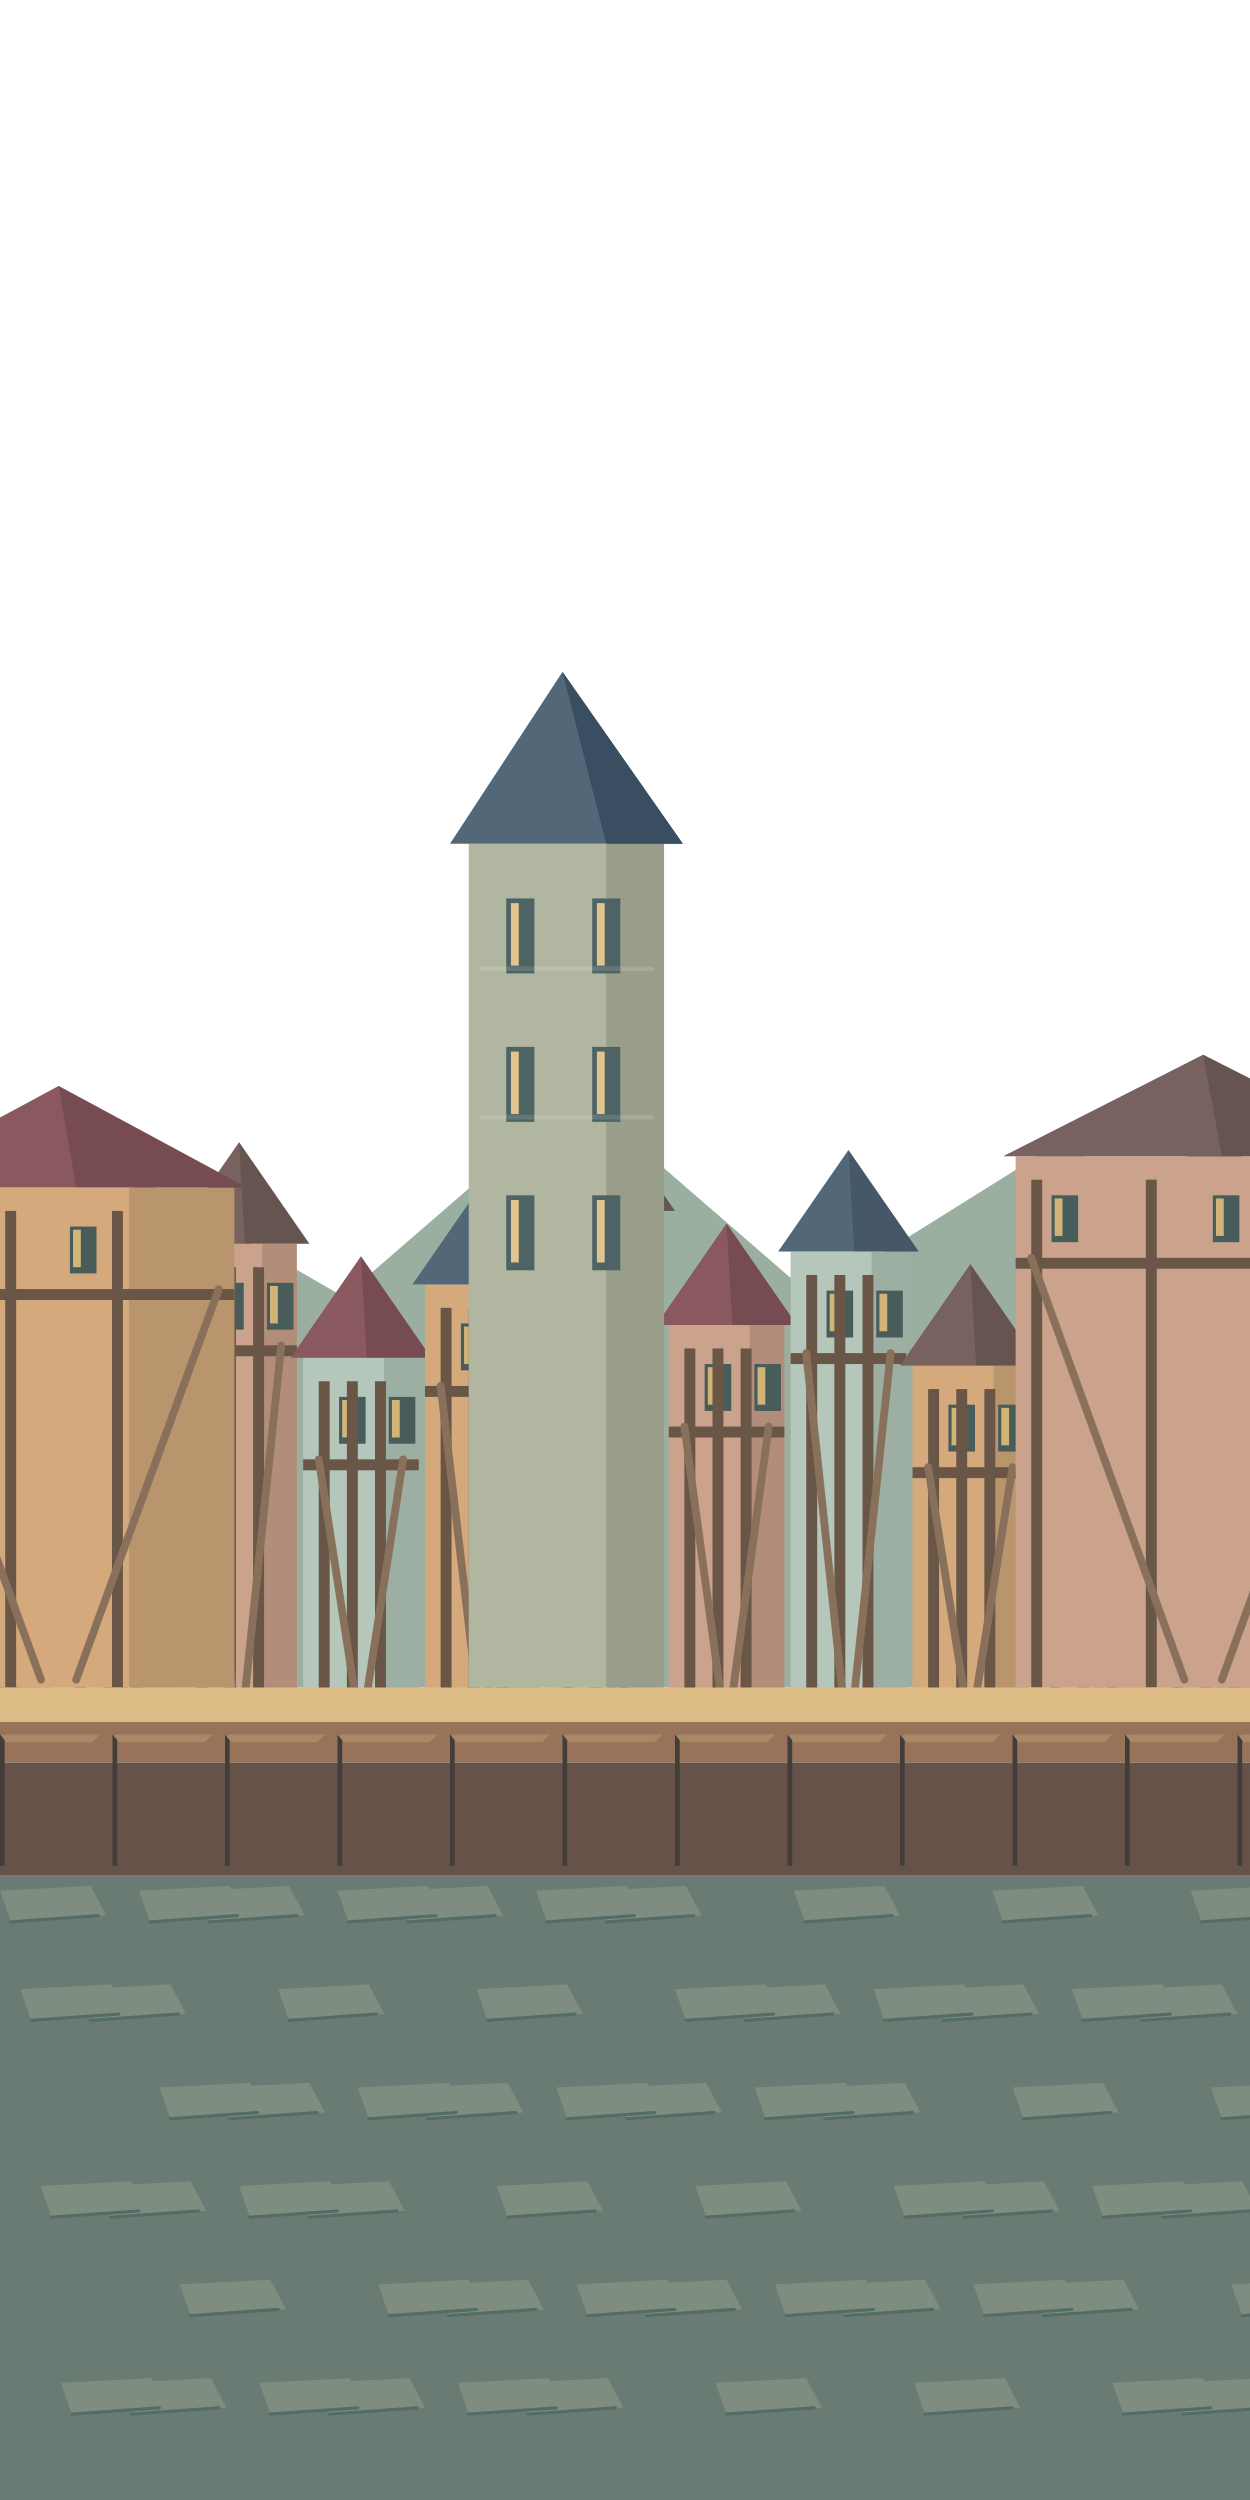
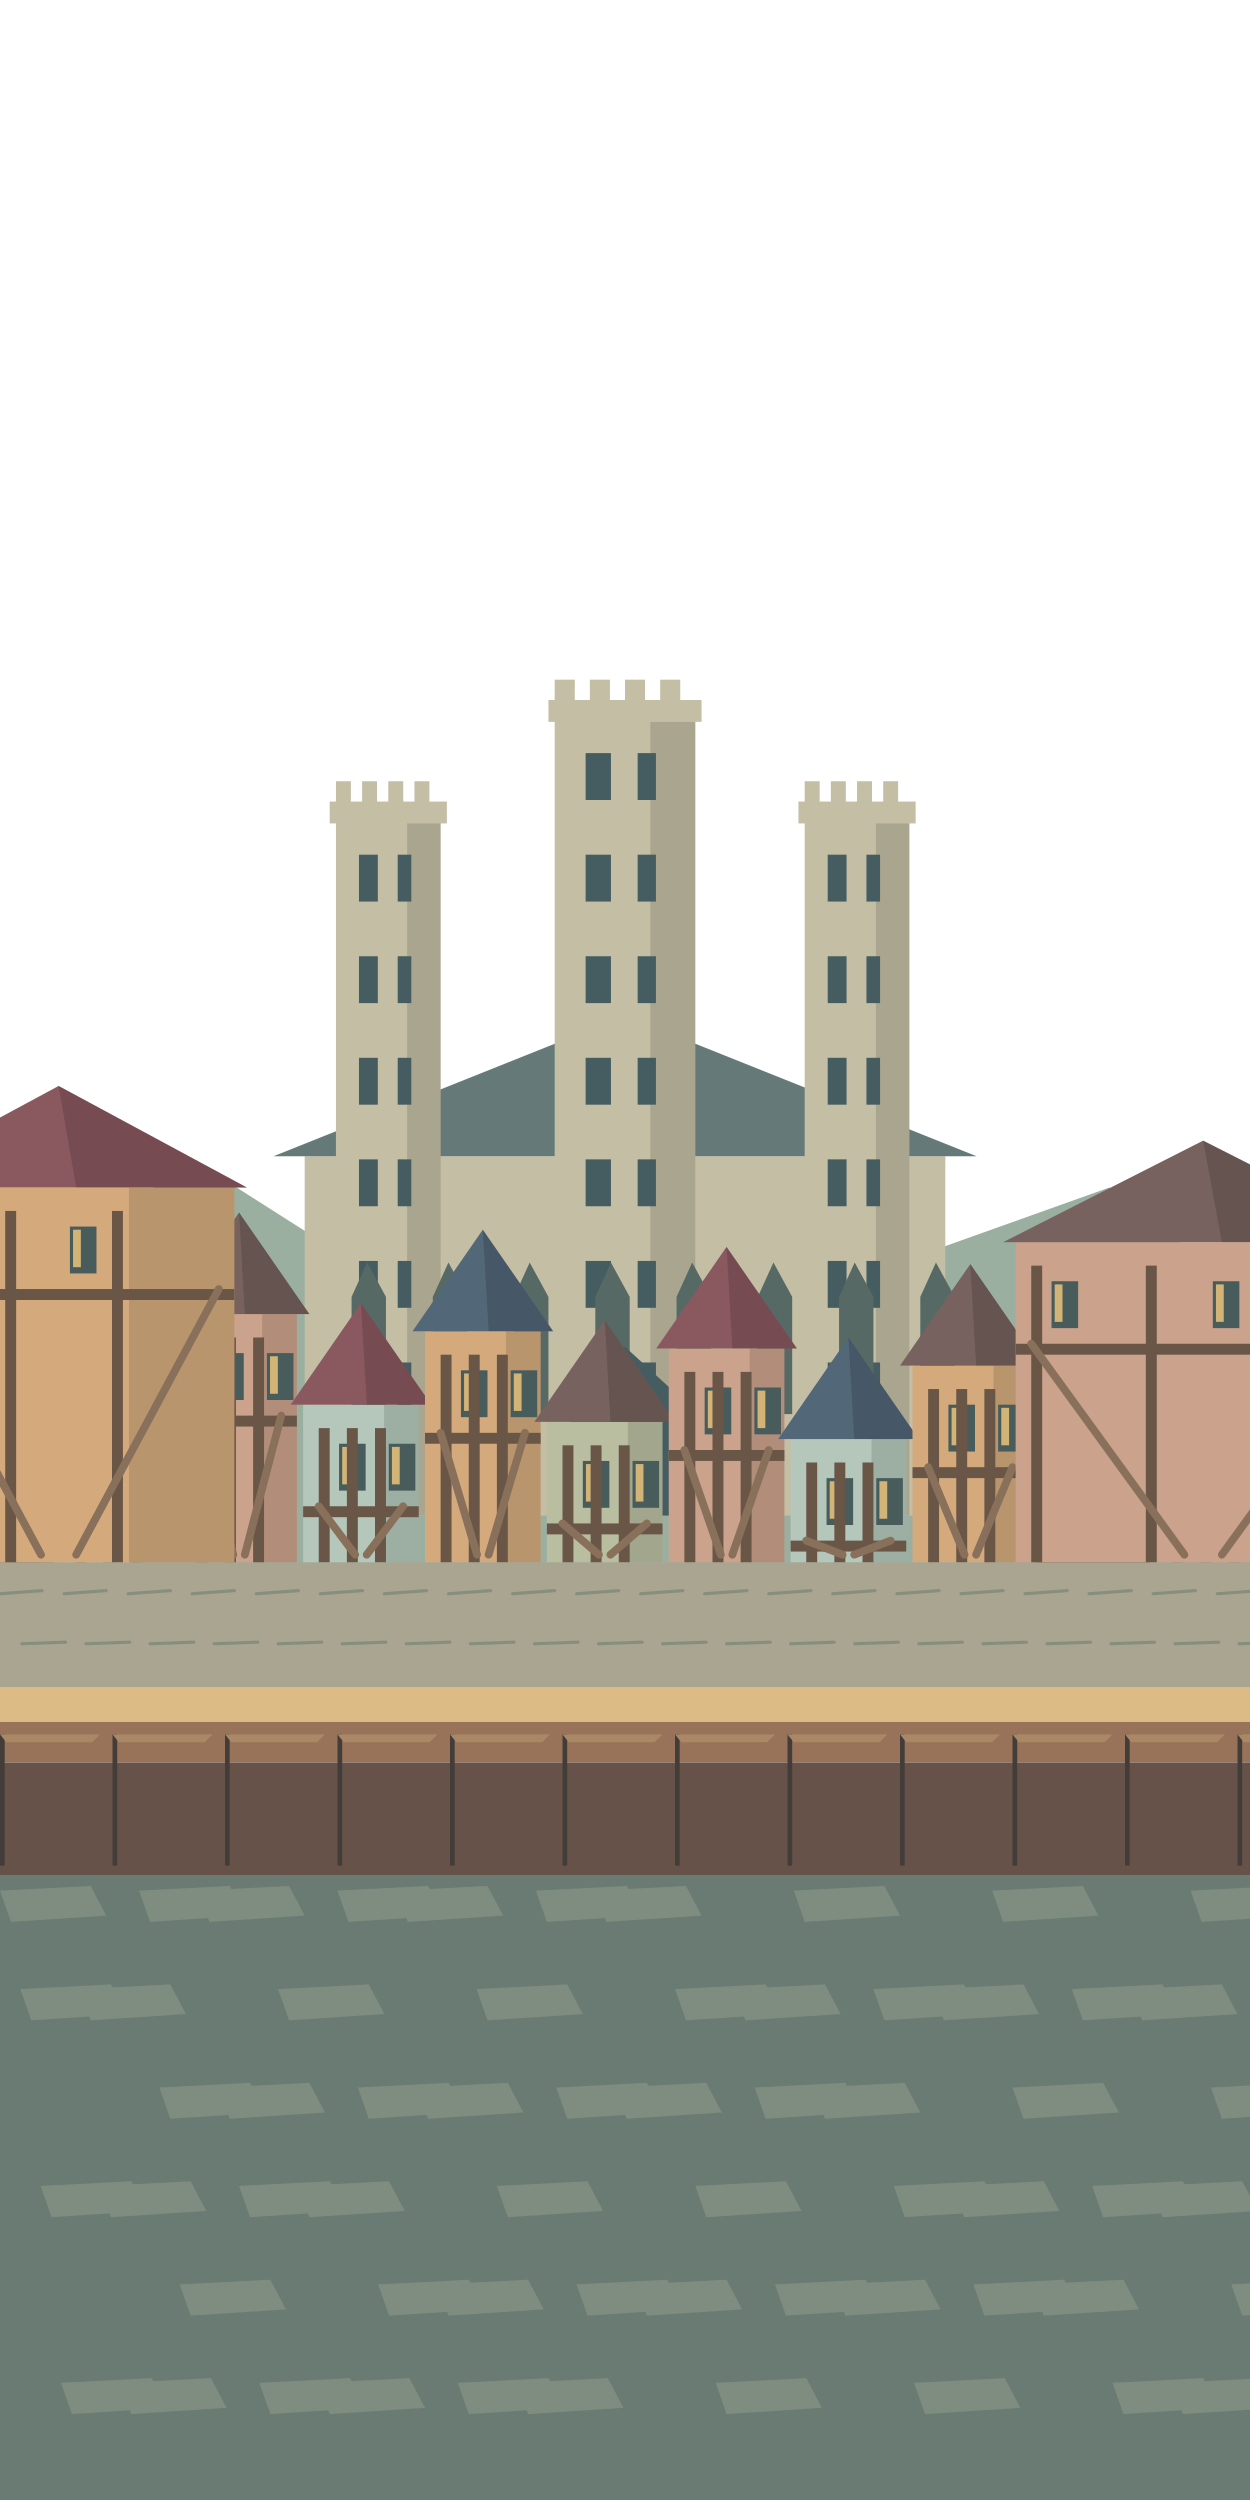
<svg xmlns="http://www.w3.org/2000/svg" width="800" height="1600" viewBox="0 0 800 1600">
-   <polygon points="0,870 90,755 220,830 370,700 520,830 680,730 800,820 800,1080 0,1080" fill="#9bafa0" />
-   <rect x="-40" y="890" width="74" height="200" fill="#d4aa7d" />
-   <polygon points="11.8,890 34,890 34,1090 11.8,1090" fill="#00000020" />
-   <polygon points="-48,890 -3,825 42,890" fill="#8a5960" />
-   <polygon points="-3,825 42,890 0.7,890" fill="#00000025" />
-   <rect x="-30" y="905" width="7" height="185" fill="#695647" />
-   <rect x="-17" y="915" width="17" height="30" fill="#475c5b" />
-   <rect x="-15" y="917" width="5" height="24" fill="#d2b477" />
-   <rect x="-12" y="905" width="7" height="185" fill="#695647" />
-   <rect x="14.82" y="915" width="17" height="30" fill="#475c5b" />
-   <rect x="16.82" y="917" width="5" height="24" fill="#d2b477" />
-   <rect x="6" y="905" width="7" height="185" fill="#695647" />
-   <rect x="-40" y="955" width="74" height="7" fill="#695647" />
-   <path d="M-30 955L-6.7 1085M24 955L0.7 1085" fill="none" stroke="#89705b" stroke-width="5" stroke-linecap="round" stroke-linejoin="round" />
-   <rect x="38" y="843" width="74" height="247" fill="#b9bea1" />
-   <polygon points="89.8,843 112,843 112,1090 89.8,1090" fill="#00000020" />
-   <polygon points="30,843 75,778 120,843" fill="#526778" />
-   <polygon points="75,778 120,843 78.7,843" fill="#00000025" />
-   <rect x="48" y="858" width="7" height="232" fill="#695647" />
-   <rect x="61" y="868" width="17" height="30" fill="#475c5b" />
-   <rect x="63" y="870" width="5" height="24" fill="#d2b477" />
-   <rect x="66" y="858" width="7" height="232" fill="#695647" />
-   <rect x="92.82" y="868" width="17" height="30" fill="#475c5b" />
-   <rect x="94.82" y="870" width="5" height="24" fill="#d2b477" />
-   <rect x="84" y="858" width="7" height="232" fill="#695647" />
-   <rect x="38" y="908" width="74" height="7" fill="#695647" />
-   <path d="M48 908L71.3 1085M102 908L78.7 1085" fill="none" stroke="#89705b" stroke-width="5" stroke-linecap="round" stroke-linejoin="round" />
-   <rect x="116" y="796" width="74" height="294" fill="#cba28b" />
-   <polygon points="167.8,796 190,796 190,1090 167.8,1090" fill="#00000020" />
-   <polygon points="108,796 153,731 198,796" fill="#77625f" />
-   <polygon points="153,731 198,796 156.7,796" fill="#00000025" />
-   <rect x="126" y="811" width="7" height="279" fill="#695647" />
-   <rect x="139" y="821" width="17" height="30" fill="#475c5b" />
-   <rect x="141" y="823" width="5" height="24" fill="#d2b477" />
-   <rect x="144" y="811" width="7" height="279" fill="#695647" />
-   <rect x="170.82" y="821" width="17" height="30" fill="#475c5b" />
-   <rect x="172.82" y="823" width="5" height="24" fill="#d2b477" />
-   <rect x="162" y="811" width="7" height="279" fill="#695647" />
-   <rect x="116" y="861" width="74" height="7" fill="#695647" />
-   <path d="M126 861L149.3 1085M180 861L156.7 1085" fill="none" stroke="#89705b" stroke-width="5" stroke-linecap="round" stroke-linejoin="round" />
-   <rect x="194" y="869" width="74" height="221" fill="#b4c7ba" />
-   <polygon points="245.8,869 268,869 268,1090 245.8,1090" fill="#00000020" />
-   <polygon points="186,869 231,804 276,869" fill="#8a5960" />
-   <polygon points="231,804 276,869 234.7,869" fill="#00000025" />
-   <rect x="204" y="884" width="7" height="206" fill="#695647" />
-   <rect x="217" y="894" width="17" height="30" fill="#475c5b" />
-   <rect x="219" y="896" width="5" height="24" fill="#d2b477" />
-   <rect x="222" y="884" width="7" height="206" fill="#695647" />
-   <rect x="248.82" y="894" width="17" height="30" fill="#475c5b" />
-   <rect x="250.82" y="896" width="5" height="24" fill="#d2b477" />
-   <rect x="240" y="884" width="7" height="206" fill="#695647" />
-   <rect x="194" y="934" width="74" height="7" fill="#695647" />
-   <path d="M204 934L227.3 1085M258 934L234.7 1085" fill="none" stroke="#89705b" stroke-width="5" stroke-linecap="round" stroke-linejoin="round" />
-   <rect x="272" y="822" width="74" height="268" fill="#d4aa7d" />
-   <polygon points="323.8,822 346,822 346,1090 323.8,1090" fill="#00000020" />
-   <polygon points="264,822 309,757 354,822" fill="#526778" />
-   <polygon points="309,757 354,822 312.7,822" fill="#00000025" />
-   <rect x="282" y="837" width="7" height="253" fill="#695647" />
-   <rect x="295" y="847" width="17" height="30" fill="#475c5b" />
-   <rect x="297" y="849" width="5" height="24" fill="#d2b477" />
-   <rect x="300" y="837" width="7" height="253" fill="#695647" />
-   <rect x="326.82" y="847" width="17" height="30" fill="#475c5b" />
-   <rect x="328.82" y="849" width="5" height="24" fill="#d2b477" />
-   <rect x="318" y="837" width="7" height="253" fill="#695647" />
-   <rect x="272" y="887" width="74" height="7" fill="#695647" />
-   <path d="M282 887L305.3 1085M336 887L312.7 1085" fill="none" stroke="#89705b" stroke-width="5" stroke-linecap="round" stroke-linejoin="round" />
-   <rect x="350" y="775" width="74" height="315" fill="#b9bea1" />
-   <polygon points="401.8,775 424,775 424,1090 401.8,1090" fill="#00000020" />
-   <polygon points="342,775 387,710 432,775" fill="#77625f" />
-   <polygon points="387,710 432,775 390.7,775" fill="#00000025" />
-   <rect x="360" y="790" width="7" height="300" fill="#695647" />
-   <rect x="373" y="800" width="17" height="30" fill="#475c5b" />
-   <rect x="375" y="802" width="5" height="24" fill="#d2b477" />
-   <rect x="378" y="790" width="7" height="300" fill="#695647" />
-   <rect x="404.82" y="800" width="17" height="30" fill="#475c5b" />
-   <rect x="406.82" y="802" width="5" height="24" fill="#d2b477" />
-   <rect x="396" y="790" width="7" height="300" fill="#695647" />
-   <rect x="350" y="840" width="74" height="7" fill="#695647" />
-   <path d="M360 840L383.3 1085M414 840L390.7 1085" fill="none" stroke="#89705b" stroke-width="5" stroke-linecap="round" stroke-linejoin="round" />
-   <rect x="428" y="848" width="74" height="242" fill="#cba28b" />
-   <polygon points="479.8,848 502,848 502,1090 479.8,1090" fill="#00000020" />
-   <polygon points="420,848 465,783 510,848" fill="#8a5960" />
-   <polygon points="465,783 510,848 468.7,848" fill="#00000025" />
-   <rect x="438" y="863" width="7" height="227" fill="#695647" />
-   <rect x="451" y="873" width="17" height="30" fill="#475c5b" />
-   <rect x="453" y="875" width="5" height="24" fill="#d2b477" />
-   <rect x="456" y="863" width="7" height="227" fill="#695647" />
-   <rect x="482.82" y="873" width="17" height="30" fill="#475c5b" />
-   <rect x="484.82" y="875" width="5" height="24" fill="#d2b477" />
-   <rect x="474" y="863" width="7" height="227" fill="#695647" />
-   <rect x="428" y="913" width="74" height="7" fill="#695647" />
-   <path d="M438 913L461.3 1085M492 913L468.7 1085" fill="none" stroke="#89705b" stroke-width="5" stroke-linecap="round" stroke-linejoin="round" />
-   <rect x="506" y="801" width="74" height="289" fill="#b4c7ba" />
-   <polygon points="557.8,801 580,801 580,1090 557.8,1090" fill="#00000020" />
-   <polygon points="498,801 543,736 588,801" fill="#526778" />
-   <polygon points="543,736 588,801 546.7,801" fill="#00000025" />
-   <rect x="516" y="816" width="7" height="274" fill="#695647" />
-   <rect x="529" y="826" width="17" height="30" fill="#475c5b" />
-   <rect x="531" y="828" width="5" height="24" fill="#d2b477" />
-   <rect x="534" y="816" width="7" height="274" fill="#695647" />
-   <rect x="560.82" y="826" width="17" height="30" fill="#475c5b" />
-   <rect x="562.82" y="828" width="5" height="24" fill="#d2b477" />
-   <rect x="552" y="816" width="7" height="274" fill="#695647" />
-   <rect x="506" y="866" width="74" height="7" fill="#695647" />
-   <path d="M516 866L539.3 1085M570 866L546.7 1085" fill="none" stroke="#89705b" stroke-width="5" stroke-linecap="round" stroke-linejoin="round" />
-   <rect x="584" y="874" width="74" height="216" fill="#d4aa7d" />
-   <polygon points="635.8,874 658,874 658,1090 635.8,1090" fill="#00000020" />
+   <polygon points="0,850 120,740 230,810 400,720 570,810 710,760 800,830 800,1080 0,1080" fill="#9bafa0" />
+   <rect x="195" y="740" width="410" height="230" fill="#c4bea5" />
+   <polygon points="175,740 400,650 625,740" fill="#657a78" />
+   <rect x="355" y="460" width="90" height="510" fill="#c4bea5" />
+   <polygon points="416.2,460 445,460 445,970 416.2,970" fill="#00000022" />
+   <rect x="351" y="448" width="98" height="14" fill="#c4bea5" />
+   <rect x="355" y="435" width="12.857" height="20" fill="#c4bea5" />
+   <rect x="377.5" y="435" width="12.857" height="20" fill="#c4bea5" />
+   <rect x="400" y="435" width="12.857" height="20" fill="#c4bea5" />
+   <rect x="422.5" y="435" width="12.857" height="20" fill="#c4bea5" />
+   <rect x="374.8" y="482" width="16.2" height="30" fill="#455c60" />
+   <rect x="408.1" y="482" width="11.7" height="30" fill="#455c60" />
+   <rect x="374.8" y="547" width="16.2" height="30" fill="#455c60" />
+   <rect x="408.1" y="547" width="11.7" height="30" fill="#455c60" />
+   <rect x="374.8" y="612" width="16.2" height="30" fill="#455c60" />
+   <rect x="408.1" y="612" width="11.7" height="30" fill="#455c60" />
+   <rect x="374.8" y="677" width="16.2" height="30" fill="#455c60" />
+   <rect x="408.1" y="677" width="11.7" height="30" fill="#455c60" />
+   <rect x="374.8" y="742" width="16.2" height="30" fill="#455c60" />
+   <rect x="408.1" y="742" width="11.7" height="30" fill="#455c60" />
+   <rect x="374.8" y="807" width="16.2" height="30" fill="#455c60" />
+   <rect x="408.1" y="807" width="11.7" height="30" fill="#455c60" />
+   <rect x="374.8" y="872" width="16.2" height="30" fill="#455c60" />
+   <rect x="408.1" y="872" width="11.7" height="30" fill="#455c60" />
+   <rect x="215" y="525" width="67" height="445" fill="#c4bea5" />
+   <polygon points="260.56,525 282,525 282,970 260.56,970" fill="#00000022" />
+   <rect x="211" y="513" width="75" height="14" fill="#c4bea5" />
+   <rect x="215" y="500" width="9.571" height="20" fill="#c4bea5" />
+   <rect x="231.75" y="500" width="9.571" height="20" fill="#c4bea5" />
+   <rect x="248.5" y="500" width="9.571" height="20" fill="#c4bea5" />
+   <rect x="265.25" y="500" width="9.571" height="20" fill="#c4bea5" />
+   <rect x="229.74" y="547" width="12.06" height="30" fill="#455c60" />
+   <rect x="254.53" y="547" width="8.71" height="30" fill="#455c60" />
+   <rect x="229.74" y="612" width="12.06" height="30" fill="#455c60" />
+   <rect x="254.53" y="612" width="8.71" height="30" fill="#455c60" />
+   <rect x="229.74" y="677" width="12.06" height="30" fill="#455c60" />
+   <rect x="254.53" y="677" width="8.71" height="30" fill="#455c60" />
+   <rect x="229.74" y="742" width="12.06" height="30" fill="#455c60" />
+   <rect x="254.53" y="742" width="8.71" height="30" fill="#455c60" />
+   <rect x="229.74" y="807" width="12.06" height="30" fill="#455c60" />
+   <rect x="254.53" y="807" width="8.71" height="30" fill="#455c60" />
+   <rect x="229.74" y="872" width="12.06" height="30" fill="#455c60" />
+   <rect x="254.53" y="872" width="8.71" height="30" fill="#455c60" />
+   <rect x="515" y="525" width="67" height="445" fill="#c4bea5" />
+   <polygon points="560.56,525 582,525 582,970 560.56,970" fill="#00000022" />
+   <rect x="511" y="513" width="75" height="14" fill="#c4bea5" />
+   <rect x="515" y="500" width="9.571" height="20" fill="#c4bea5" />
+   <rect x="531.75" y="500" width="9.571" height="20" fill="#c4bea5" />
+   <rect x="548.5" y="500" width="9.571" height="20" fill="#c4bea5" />
+   <rect x="565.25" y="500" width="9.571" height="20" fill="#c4bea5" />
+   <rect x="529.74" y="547" width="12.06" height="30" fill="#455c60" />
+   <rect x="554.53" y="547" width="8.71" height="30" fill="#455c60" />
+   <rect x="529.74" y="612" width="12.06" height="30" fill="#455c60" />
+   <rect x="554.53" y="612" width="8.71" height="30" fill="#455c60" />
+   <rect x="529.74" y="677" width="12.06" height="30" fill="#455c60" />
+   <rect x="554.53" y="677" width="8.71" height="30" fill="#455c60" />
+   <rect x="529.74" y="742" width="12.06" height="30" fill="#455c60" />
+   <rect x="554.53" y="742" width="8.71" height="30" fill="#455c60" />
+   <rect x="529.74" y="807" width="12.06" height="30" fill="#455c60" />
+   <rect x="554.53" y="807" width="8.71" height="30" fill="#455c60" />
+   <rect x="529.74" y="872" width="12.06" height="30" fill="#455c60" />
+   <rect x="554.53" y="872" width="8.71" height="30" fill="#455c60" />
+   <polygon points="225,830 235,808 247,830 247,905 225,905" fill="#566965" />
+   <polygon points="277,830 287,808 299,830 299,905 277,905" fill="#566965" />
+   <polygon points="329,830 339,808 351,830 351,905 329,905" fill="#566965" />
+   <polygon points="381,830 391,808 403,830 403,905 381,905" fill="#566965" />
+   <polygon points="433,830 443,808 455,830 455,905 433,905" fill="#566965" />
+   <polygon points="485,830 495,808 507,830 507,905 485,905" fill="#566965" />
+   <polygon points="537,830 547,808 559,830 559,905 537,905" fill="#566965" />
+   <polygon points="589,830 599,808 611,830 611,905 589,905" fill="#566965" />
+   <polygon points="365,970 365,894 400,862 435,894 435,970" fill="#455c60" />
+   <rect x="-40" y="935" width="74" height="65" fill="#d4aa7d" />
+   <polygon points="11.8,935 34,935 34,1000 11.8,1000" fill="#00000020" />
+   <polygon points="-48,935 -3,870 42,935" fill="#8a5960" />
+   <polygon points="-3,870 42,935 0.7,935" fill="#00000025" />
+   <rect x="-30" y="950" width="7" height="50" fill="#695647" />
+   <rect x="-17" y="960" width="17" height="30" fill="#475c5b" />
+   <rect x="-15" y="962" width="5" height="24" fill="#d2b477" />
+   <rect x="-12" y="950" width="7" height="50" fill="#695647" />
+   <rect x="14.82" y="960" width="17" height="30" fill="#475c5b" />
+   <rect x="16.82" y="962" width="5" height="24" fill="#d2b477" />
+   <rect x="6" y="950" width="7" height="50" fill="#695647" />
+   <rect x="-40" y="1000" width="74" height="7" fill="#695647" />
+   <path d="M-30 1000L-6.7 995M24 1000L0.7 995" fill="none" stroke="#89705b" stroke-width="5" stroke-linecap="round" stroke-linejoin="round" />
+   <rect x="38" y="888" width="74" height="112" fill="#b9bea1" />
+   <polygon points="89.8,888 112,888 112,1000 89.8,1000" fill="#00000020" />
+   <polygon points="30,888 75,823 120,888" fill="#526778" />
+   <polygon points="75,823 120,888 78.7,888" fill="#00000025" />
+   <rect x="48" y="903" width="7" height="97" fill="#695647" />
+   <rect x="61" y="913" width="17" height="30" fill="#475c5b" />
+   <rect x="63" y="915" width="5" height="24" fill="#d2b477" />
+   <rect x="66" y="903" width="7" height="97" fill="#695647" />
+   <rect x="92.82" y="913" width="17" height="30" fill="#475c5b" />
+   <rect x="94.82" y="915" width="5" height="24" fill="#d2b477" />
+   <rect x="84" y="903" width="7" height="97" fill="#695647" />
+   <rect x="38" y="953" width="74" height="7" fill="#695647" />
+   <path d="M48 953L71.3 995M102 953L78.7 995" fill="none" stroke="#89705b" stroke-width="5" stroke-linecap="round" stroke-linejoin="round" />
+   <rect x="116" y="841" width="74" height="159" fill="#cba28b" />
+   <polygon points="167.8,841 190,841 190,1000 167.8,1000" fill="#00000020" />
+   <polygon points="108,841 153,776 198,841" fill="#77625f" />
+   <polygon points="153,776 198,841 156.7,841" fill="#00000025" />
+   <rect x="126" y="856" width="7" height="144" fill="#695647" />
+   <rect x="139" y="866" width="17" height="30" fill="#475c5b" />
+   <rect x="141" y="868" width="5" height="24" fill="#d2b477" />
+   <rect x="144" y="856" width="7" height="144" fill="#695647" />
+   <rect x="170.82" y="866" width="17" height="30" fill="#475c5b" />
+   <rect x="172.82" y="868" width="5" height="24" fill="#d2b477" />
+   <rect x="162" y="856" width="7" height="144" fill="#695647" />
+   <rect x="116" y="906" width="74" height="7" fill="#695647" />
+   <path d="M126 906L149.3 995M180 906L156.7 995" fill="none" stroke="#89705b" stroke-width="5" stroke-linecap="round" stroke-linejoin="round" />
+   <rect x="194" y="899" width="74" height="101" fill="#b4c7ba" />
+   <polygon points="245.8,899 268,899 268,1000 245.8,1000" fill="#00000020" />
+   <polygon points="186,899 231,834 276,899" fill="#8a5960" />
+   <polygon points="231,834 276,899 234.7,899" fill="#00000025" />
+   <rect x="204" y="914" width="7" height="86" fill="#695647" />
+   <rect x="217" y="924" width="17" height="30" fill="#475c5b" />
+   <rect x="219" y="926" width="5" height="24" fill="#d2b477" />
+   <rect x="222" y="914" width="7" height="86" fill="#695647" />
+   <rect x="248.82" y="924" width="17" height="30" fill="#475c5b" />
+   <rect x="250.82" y="926" width="5" height="24" fill="#d2b477" />
+   <rect x="240" y="914" width="7" height="86" fill="#695647" />
+   <rect x="194" y="964" width="74" height="7" fill="#695647" />
+   <path d="M204 964L227.3 995M258 964L234.7 995" fill="none" stroke="#89705b" stroke-width="5" stroke-linecap="round" stroke-linejoin="round" />
+   <rect x="272" y="852" width="74" height="148" fill="#d4aa7d" />
+   <polygon points="323.8,852 346,852 346,1000 323.8,1000" fill="#00000020" />
+   <polygon points="264,852 309,787 354,852" fill="#526778" />
+   <polygon points="309,787 354,852 312.7,852" fill="#00000025" />
+   <rect x="282" y="867" width="7" height="133" fill="#695647" />
+   <rect x="295" y="877" width="17" height="30" fill="#475c5b" />
+   <rect x="297" y="879" width="5" height="24" fill="#d2b477" />
+   <rect x="300" y="867" width="7" height="133" fill="#695647" />
+   <rect x="326.82" y="877" width="17" height="30" fill="#475c5b" />
+   <rect x="328.82" y="879" width="5" height="24" fill="#d2b477" />
+   <rect x="318" y="867" width="7" height="133" fill="#695647" />
+   <rect x="272" y="917" width="74" height="7" fill="#695647" />
+   <path d="M282 917L305.3 995M336 917L312.7 995" fill="none" stroke="#89705b" stroke-width="5" stroke-linecap="round" stroke-linejoin="round" />
+   <rect x="350" y="910" width="74" height="90" fill="#b9bea1" />
+   <polygon points="401.8,910 424,910 424,1000 401.8,1000" fill="#00000020" />
+   <polygon points="342,910 387,845 432,910" fill="#77625f" />
+   <polygon points="387,845 432,910 390.7,910" fill="#00000025" />
+   <rect x="360" y="925" width="7" height="75" fill="#695647" />
+   <rect x="373" y="935" width="17" height="30" fill="#475c5b" />
+   <rect x="375" y="937" width="5" height="24" fill="#d2b477" />
+   <rect x="378" y="925" width="7" height="75" fill="#695647" />
+   <rect x="404.82" y="935" width="17" height="30" fill="#475c5b" />
+   <rect x="406.82" y="937" width="5" height="24" fill="#d2b477" />
+   <rect x="396" y="925" width="7" height="75" fill="#695647" />
+   <rect x="350" y="975" width="74" height="7" fill="#695647" />
+   <path d="M360 975L383.3 995M414 975L390.7 995" fill="none" stroke="#89705b" stroke-width="5" stroke-linecap="round" stroke-linejoin="round" />
+   <rect x="428" y="863" width="74" height="137" fill="#cba28b" />
+   <polygon points="479.8,863 502,863 502,1000 479.8,1000" fill="#00000020" />
+   <polygon points="420,863 465,798 510,863" fill="#8a5960" />
+   <polygon points="465,798 510,863 468.7,863" fill="#00000025" />
+   <rect x="438" y="878" width="7" height="122" fill="#695647" />
+   <rect x="451" y="888" width="17" height="30" fill="#475c5b" />
+   <rect x="453" y="890" width="5" height="24" fill="#d2b477" />
+   <rect x="456" y="878" width="7" height="122" fill="#695647" />
+   <rect x="482.82" y="888" width="17" height="30" fill="#475c5b" />
+   <rect x="484.82" y="890" width="5" height="24" fill="#d2b477" />
+   <rect x="474" y="878" width="7" height="122" fill="#695647" />
+   <rect x="428" y="928" width="74" height="7" fill="#695647" />
+   <path d="M438 928L461.3 995M492 928L468.7 995" fill="none" stroke="#89705b" stroke-width="5" stroke-linecap="round" stroke-linejoin="round" />
+   <rect x="506" y="921" width="74" height="79" fill="#b4c7ba" />
+   <polygon points="557.8,921 580,921 580,1000 557.8,1000" fill="#00000020" />
+   <polygon points="498,921 543,856 588,921" fill="#526778" />
+   <polygon points="543,856 588,921 546.7,921" fill="#00000025" />
+   <rect x="516" y="936" width="7" height="64" fill="#695647" />
+   <rect x="529" y="946" width="17" height="30" fill="#475c5b" />
+   <rect x="531" y="948" width="5" height="24" fill="#d2b477" />
+   <rect x="534" y="936" width="7" height="64" fill="#695647" />
+   <rect x="560.82" y="946" width="17" height="30" fill="#475c5b" />
+   <rect x="562.82" y="948" width="5" height="24" fill="#d2b477" />
+   <rect x="552" y="936" width="7" height="64" fill="#695647" />
+   <rect x="506" y="986" width="74" height="7" fill="#695647" />
+   <path d="M516 986L539.3 995M570 986L546.7 995" fill="none" stroke="#89705b" stroke-width="5" stroke-linecap="round" stroke-linejoin="round" />
+   <rect x="584" y="874" width="74" height="126" fill="#d4aa7d" />
+   <polygon points="635.8,874 658,874 658,1000 635.8,1000" fill="#00000020" />
  <polygon points="576,874 621,809 666,874" fill="#77625f" />
  <polygon points="621,809 666,874 624.7,874" fill="#00000025" />
-   <rect x="594" y="889" width="7" height="201" fill="#695647" />
+   <rect x="594" y="889" width="7" height="111" fill="#695647" />
  <rect x="607" y="899" width="17" height="30" fill="#475c5b" />
  <rect x="609" y="901" width="5" height="24" fill="#d2b477" />
-   <rect x="612" y="889" width="7" height="201" fill="#695647" />
+   <rect x="612" y="889" width="7" height="111" fill="#695647" />
  <rect x="638.82" y="899" width="17" height="30" fill="#475c5b" />
  <rect x="640.82" y="901" width="5" height="24" fill="#d2b477" />
-   <rect x="630" y="889" width="7" height="201" fill="#695647" />
+   <rect x="630" y="889" width="7" height="111" fill="#695647" />
  <rect x="584" y="939" width="74" height="7" fill="#695647" />
-   <path d="M594 939L617.3 1085M648 939L624.7 1085" fill="none" stroke="#89705b" stroke-width="5" stroke-linecap="round" stroke-linejoin="round" />
-   <rect x="662" y="827" width="74" height="263" fill="#b9bea1" />
-   <polygon points="713.8,827 736,827 736,1090 713.8,1090" fill="#00000020" />
-   <polygon points="654,827 699,762 744,827" fill="#8a5960" />
-   <polygon points="699,762 744,827 702.7,827" fill="#00000025" />
-   <rect x="672" y="842" width="7" height="248" fill="#695647" />
-   <rect x="685" y="852" width="17" height="30" fill="#475c5b" />
-   <rect x="687" y="854" width="5" height="24" fill="#d2b477" />
-   <rect x="690" y="842" width="7" height="248" fill="#695647" />
-   <rect x="716.82" y="852" width="17" height="30" fill="#475c5b" />
-   <rect x="718.82" y="854" width="5" height="24" fill="#d2b477" />
-   <rect x="708" y="842" width="7" height="248" fill="#695647" />
-   <rect x="662" y="892" width="74" height="7" fill="#695647" />
-   <path d="M672 892L695.3 1085M726 892L702.7 1085" fill="none" stroke="#89705b" stroke-width="5" stroke-linecap="round" stroke-linejoin="round" />
-   <rect x="740" y="780" width="74" height="310" fill="#cba28b" />
-   <polygon points="791.8,780 814,780 814,1090 791.8,1090" fill="#00000020" />
-   <polygon points="732,780 777,715 822,780" fill="#526778" />
-   <polygon points="777,715 822,780 780.7,780" fill="#00000025" />
-   <rect x="750" y="795" width="7" height="295" fill="#695647" />
-   <rect x="763" y="805" width="17" height="30" fill="#475c5b" />
-   <rect x="765" y="807" width="5" height="24" fill="#d2b477" />
-   <rect x="768" y="795" width="7" height="295" fill="#695647" />
-   <rect x="794.82" y="805" width="17" height="30" fill="#475c5b" />
-   <rect x="796.82" y="807" width="5" height="24" fill="#d2b477" />
-   <rect x="786" y="795" width="7" height="295" fill="#695647" />
-   <rect x="740" y="845" width="74" height="7" fill="#695647" />
-   <path d="M750 845L773.3 1085M804 845L780.7 1085" fill="none" stroke="#89705b" stroke-width="5" stroke-linecap="round" stroke-linejoin="round" />
-   <rect x="818" y="853" width="74" height="237" fill="#b4c7ba" />
-   <polygon points="869.8,853 892,853 892,1090 869.8,1090" fill="#00000020" />
-   <polygon points="810,853 855,788 900,853" fill="#77625f" />
-   <polygon points="855,788 900,853 858.7,853" fill="#00000025" />
-   <rect x="828" y="868" width="7" height="222" fill="#695647" />
-   <rect x="841" y="878" width="17" height="30" fill="#475c5b" />
-   <rect x="843" y="880" width="5" height="24" fill="#d2b477" />
-   <rect x="846" y="868" width="7" height="222" fill="#695647" />
-   <rect x="872.82" y="878" width="17" height="30" fill="#475c5b" />
-   <rect x="874.82" y="880" width="5" height="24" fill="#d2b477" />
-   <rect x="864" y="868" width="7" height="222" fill="#695647" />
-   <rect x="818" y="918" width="74" height="7" fill="#695647" />
-   <path d="M828 918L851.3 1085M882 918L858.7 1085" fill="none" stroke="#89705b" stroke-width="5" stroke-linecap="round" stroke-linejoin="round" />
-   <rect x="300" y="540" width="125" height="540" fill="#b1b6a0" />
-   <polygon points="388,540 425,540 425,1080 388,1080" fill="#00000022" />
-   <polygon points="288,540 360,430 437,540" fill="#526778" />
-   <polygon points="360,430 437,540 388,540" fill="#394e60" />
-   <rect x="324" y="575" width="18" height="48" fill="#4e6464" />
-   <rect x="327" y="578" width="5" height="40" fill="#e1c48f" />
-   <rect x="379" y="575" width="18" height="48" fill="#4e6464" />
-   <rect x="382" y="578" width="5" height="40" fill="#e1c48f" />
-   <rect x="324" y="670" width="18" height="48" fill="#4e6464" />
-   <rect x="327" y="673" width="5" height="40" fill="#e1c48f" />
-   <rect x="379" y="670" width="18" height="48" fill="#4e6464" />
-   <rect x="382" y="673" width="5" height="40" fill="#e1c48f" />
-   <rect x="324" y="765" width="18" height="48" fill="#4e6464" />
-   <rect x="327" y="768" width="5" height="40" fill="#e1c48f" />
-   <rect x="379" y="765" width="18" height="48" fill="#4e6464" />
-   <rect x="382" y="768" width="5" height="40" fill="#e1c48f" />
-   <path d="M308 620L417 620M308 715L417 715" fill="none" stroke="#ffffff20" stroke-width="3" stroke-linecap="round" stroke-linejoin="round" />
-   <rect x="-75" y="760" width="225" height="320" fill="#d4aa7d" />
-   <polygon points="82.5,760 150,760 150,1080 82.5,1080" fill="#00000020" />
+   <path d="M594 939L617.3 995M648 939L624.7 995" fill="none" stroke="#89705b" stroke-width="5" stroke-linecap="round" stroke-linejoin="round" />
+   <rect x="662" y="932" width="74" height="68" fill="#b9bea1" />
+   <polygon points="713.8,932 736,932 736,1000 713.8,1000" fill="#00000020" />
+   <polygon points="654,932 699,867 744,932" fill="#8a5960" />
+   <polygon points="699,867 744,932 702.7,932" fill="#00000025" />
+   <rect x="672" y="947" width="7" height="53" fill="#695647" />
+   <rect x="685" y="957" width="17" height="30" fill="#475c5b" />
+   <rect x="687" y="959" width="5" height="24" fill="#d2b477" />
+   <rect x="690" y="947" width="7" height="53" fill="#695647" />
+   <rect x="716.82" y="957" width="17" height="30" fill="#475c5b" />
+   <rect x="718.82" y="959" width="5" height="24" fill="#d2b477" />
+   <rect x="708" y="947" width="7" height="53" fill="#695647" />
+   <rect x="662" y="997" width="74" height="7" fill="#695647" />
+   <path d="M672 997L695.3 995M726 997L702.7 995" fill="none" stroke="#89705b" stroke-width="5" stroke-linecap="round" stroke-linejoin="round" />
+   <rect x="740" y="885" width="74" height="115" fill="#cba28b" />
+   <polygon points="791.8,885 814,885 814,1000 791.8,1000" fill="#00000020" />
+   <polygon points="732,885 777,820 822,885" fill="#526778" />
+   <polygon points="777,820 822,885 780.7,885" fill="#00000025" />
+   <rect x="750" y="900" width="7" height="100" fill="#695647" />
+   <rect x="763" y="910" width="17" height="30" fill="#475c5b" />
+   <rect x="765" y="912" width="5" height="24" fill="#d2b477" />
+   <rect x="768" y="900" width="7" height="100" fill="#695647" />
+   <rect x="794.82" y="910" width="17" height="30" fill="#475c5b" />
+   <rect x="796.82" y="912" width="5" height="24" fill="#d2b477" />
+   <rect x="786" y="900" width="7" height="100" fill="#695647" />
+   <rect x="740" y="950" width="74" height="7" fill="#695647" />
+   <path d="M750 950L773.3 995M804 950L780.7 995" fill="none" stroke="#89705b" stroke-width="5" stroke-linecap="round" stroke-linejoin="round" />
+   <rect x="818" y="838" width="74" height="162" fill="#b4c7ba" />
+   <polygon points="869.8,838 892,838 892,1000 869.8,1000" fill="#00000020" />
+   <polygon points="810,838 855,773 900,838" fill="#77625f" />
+   <polygon points="855,773 900,838 858.7,838" fill="#00000025" />
+   <rect x="828" y="853" width="7" height="147" fill="#695647" />
+   <rect x="841" y="863" width="17" height="30" fill="#475c5b" />
+   <rect x="843" y="865" width="5" height="24" fill="#d2b477" />
+   <rect x="846" y="853" width="7" height="147" fill="#695647" />
+   <rect x="872.82" y="863" width="17" height="30" fill="#475c5b" />
+   <rect x="874.82" y="865" width="5" height="24" fill="#d2b477" />
+   <rect x="864" y="853" width="7" height="147" fill="#695647" />
+   <rect x="818" y="903" width="74" height="7" fill="#695647" />
+   <path d="M828 903L851.3 995M882 903L858.7 995" fill="none" stroke="#89705b" stroke-width="5" stroke-linecap="round" stroke-linejoin="round" />
+   <rect x="-75" y="760" width="225" height="240" fill="#d4aa7d" />
+   <polygon points="82.5,760 150,760 150,1000 82.5,1000" fill="#00000020" />
  <polygon points="-83,760 37.5,695 158,760" fill="#8a5960" />
  <polygon points="37.5,695 158,760 48.75,760" fill="#00000025" />
-   <rect x="-65" y="775" width="7" height="305" fill="#695647" />
+   <rect x="-65" y="775" width="7" height="225" fill="#695647" />
  <rect x="-52" y="785" width="17" height="30" fill="#475c5b" />
  <rect x="-50" y="787" width="5" height="24" fill="#d2b477" />
-   <rect x="3.333" y="775" width="7" height="305" fill="#695647" />
+   <rect x="3.333" y="775" width="7" height="225" fill="#695647" />
  <rect x="44.75" y="785" width="17" height="30" fill="#475c5b" />
  <rect x="46.75" y="787" width="5" height="24" fill="#d2b477" />
-   <rect x="71.667" y="775" width="7" height="305" fill="#695647" />
+   <rect x="71.667" y="775" width="7" height="225" fill="#695647" />
  <rect x="-75" y="825" width="225" height="7" fill="#695647" />
-   <path d="M-65 825L26.25 1075M140 825L48.75 1075" fill="none" stroke="#89705b" stroke-width="5" stroke-linecap="round" stroke-linejoin="round" />
-   <rect x="650" y="740" width="240" height="340" fill="#cba28b" />
-   <polygon points="818,740 890,740 890,1080 818,1080" fill="#00000020" />
-   <polygon points="642,740 770,675 898,740" fill="#77625f" />
-   <polygon points="770,675 898,740 782,740" fill="#00000025" />
-   <rect x="660" y="755" width="7" height="325" fill="#695647" />
-   <rect x="673" y="765" width="17" height="30" fill="#475c5b" />
-   <rect x="675" y="767" width="5" height="24" fill="#d2b477" />
-   <rect x="733.333" y="755" width="7" height="325" fill="#695647" />
-   <rect x="776.2" y="765" width="17" height="30" fill="#475c5b" />
-   <rect x="778.2" y="767" width="5" height="24" fill="#d2b477" />
-   <rect x="806.667" y="755" width="7" height="325" fill="#695647" />
-   <rect x="650" y="805" width="240" height="7" fill="#695647" />
-   <path d="M660 805L758 1075M880 805L782 1075" fill="none" stroke="#89705b" stroke-width="5" stroke-linecap="round" stroke-linejoin="round" />
+   <path d="M-65 825L26.25 995M140 825L48.75 995" fill="none" stroke="#89705b" stroke-width="5" stroke-linecap="round" stroke-linejoin="round" />
+   <rect x="650" y="795" width="240" height="205" fill="#cba28b" />
+   <polygon points="818,795 890,795 890,1000 818,1000" fill="#00000020" />
+   <polygon points="642,795 770,730 898,795" fill="#77625f" />
+   <polygon points="770,730 898,795 782,795" fill="#00000025" />
+   <rect x="660" y="810" width="7" height="190" fill="#695647" />
+   <rect x="673" y="820" width="17" height="30" fill="#475c5b" />
+   <rect x="675" y="822" width="5" height="24" fill="#d2b477" />
+   <rect x="733.333" y="810" width="7" height="190" fill="#695647" />
+   <rect x="776.2" y="820" width="17" height="30" fill="#475c5b" />
+   <rect x="778.2" y="822" width="5" height="24" fill="#d2b477" />
+   <rect x="806.667" y="810" width="7" height="190" fill="#695647" />
+   <rect x="650" y="860" width="240" height="7" fill="#695647" />
+   <path d="M660 860L758 995M880 860L782 995" fill="none" stroke="#89705b" stroke-width="5" stroke-linecap="round" stroke-linejoin="round" />
+   <rect x="0" y="1000" width="800" height="80" fill="#a9a591" />
+   <path d="M0 1020l27 -2 M14 1052l28 -1" fill="none" stroke="#868f7e" stroke-width="2" stroke-linecap="round" stroke-linejoin="round" />
+   <path d="M41 1020l27 -2 M55 1052l28 -1" fill="none" stroke="#868f7e" stroke-width="2" stroke-linecap="round" stroke-linejoin="round" />
+   <path d="M82 1020l27 -2 M96 1052l28 -1" fill="none" stroke="#868f7e" stroke-width="2" stroke-linecap="round" stroke-linejoin="round" />
+   <path d="M123 1020l27 -2 M137 1052l28 -1" fill="none" stroke="#868f7e" stroke-width="2" stroke-linecap="round" stroke-linejoin="round" />
+   <path d="M164 1020l27 -2 M178 1052l28 -1" fill="none" stroke="#868f7e" stroke-width="2" stroke-linecap="round" stroke-linejoin="round" />
+   <path d="M205 1020l27 -2 M219 1052l28 -1" fill="none" stroke="#868f7e" stroke-width="2" stroke-linecap="round" stroke-linejoin="round" />
+   <path d="M246 1020l27 -2 M260 1052l28 -1" fill="none" stroke="#868f7e" stroke-width="2" stroke-linecap="round" stroke-linejoin="round" />
+   <path d="M287 1020l27 -2 M301 1052l28 -1" fill="none" stroke="#868f7e" stroke-width="2" stroke-linecap="round" stroke-linejoin="round" />
+   <path d="M328 1020l27 -2 M342 1052l28 -1" fill="none" stroke="#868f7e" stroke-width="2" stroke-linecap="round" stroke-linejoin="round" />
+   <path d="M369 1020l27 -2 M383 1052l28 -1" fill="none" stroke="#868f7e" stroke-width="2" stroke-linecap="round" stroke-linejoin="round" />
+   <path d="M410 1020l27 -2 M424 1052l28 -1" fill="none" stroke="#868f7e" stroke-width="2" stroke-linecap="round" stroke-linejoin="round" />
+   <path d="M451 1020l27 -2 M465 1052l28 -1" fill="none" stroke="#868f7e" stroke-width="2" stroke-linecap="round" stroke-linejoin="round" />
+   <path d="M492 1020l27 -2 M506 1052l28 -1" fill="none" stroke="#868f7e" stroke-width="2" stroke-linecap="round" stroke-linejoin="round" />
+   <path d="M533 1020l27 -2 M547 1052l28 -1" fill="none" stroke="#868f7e" stroke-width="2" stroke-linecap="round" stroke-linejoin="round" />
+   <path d="M574 1020l27 -2 M588 1052l28 -1" fill="none" stroke="#868f7e" stroke-width="2" stroke-linecap="round" stroke-linejoin="round" />
+   <path d="M615 1020l27 -2 M629 1052l28 -1" fill="none" stroke="#868f7e" stroke-width="2" stroke-linecap="round" stroke-linejoin="round" />
+   <path d="M656 1020l27 -2 M670 1052l28 -1" fill="none" stroke="#868f7e" stroke-width="2" stroke-linecap="round" stroke-linejoin="round" />
+   <path d="M697 1020l27 -2 M711 1052l28 -1" fill="none" stroke="#868f7e" stroke-width="2" stroke-linecap="round" stroke-linejoin="round" />
+   <path d="M738 1020l27 -2 M752 1052l28 -1" fill="none" stroke="#868f7e" stroke-width="2" stroke-linecap="round" stroke-linejoin="round" />
+   <path d="M779 1020l27 -2 M793 1052l28 -1" fill="none" stroke="#868f7e" stroke-width="2" stroke-linecap="round" stroke-linejoin="round" />
+   <path d="M820 1020l27 -2 M834 1052l28 -1" fill="none" stroke="#868f7e" stroke-width="2" stroke-linecap="round" stroke-linejoin="round" />
+   <path d="M861 1020l27 -2 M875 1052l28 -1" fill="none" stroke="#868f7e" stroke-width="2" stroke-linecap="round" stroke-linejoin="round" />
  <rect x="0" y="1080" width="800" height="22" fill="#ddbb85" />
  <rect x="0" y="1102" width="800" height="26" fill="#98735a" />
  <rect x="0" y="1128" width="800" height="72" fill="#665248" />
  <rect x="0" y="1110" width="3" height="84" fill="#423d39" />
  <polygon points="0,1110 64,1110 59,1115 4,1115" fill="#aa8865" />
  <rect x="72" y="1110" width="3" height="84" fill="#423d39" />
  <polygon points="72,1110 136,1110 131,1115 76,1115" fill="#aa8865" />
  <rect x="144" y="1110" width="3" height="84" fill="#423d39" />
  <polygon points="144,1110 208,1110 203,1115 148,1115" fill="#aa8865" />
  <rect x="216" y="1110" width="3" height="84" fill="#423d39" />
  <polygon points="216,1110 280,1110 275,1115 220,1115" fill="#aa8865" />
  <rect x="288" y="1110" width="3" height="84" fill="#423d39" />
  <polygon points="288,1110 352,1110 347,1115 292,1115" fill="#aa8865" />
  <rect x="360" y="1110" width="3" height="84" fill="#423d39" />
  <polygon points="360,1110 424,1110 419,1115 364,1115" fill="#aa8865" />
  <rect x="432" y="1110" width="3" height="84" fill="#423d39" />
  <polygon points="432,1110 496,1110 491,1115 436,1115" fill="#aa8865" />
  <rect x="504" y="1110" width="3" height="84" fill="#423d39" />
  <polygon points="504,1110 568,1110 563,1115 508,1115" fill="#aa8865" />
  <rect x="576" y="1110" width="3" height="84" fill="#423d39" />
  <polygon points="576,1110 640,1110 635,1115 580,1115" fill="#aa8865" />
  <rect x="648" y="1110" width="3" height="84" fill="#423d39" />
  <polygon points="648,1110 712,1110 707,1115 652,1115" fill="#aa8865" />
  <rect x="720" y="1110" width="3" height="84" fill="#423d39" />
  <polygon points="720,1110 784,1110 779,1115 724,1115" fill="#aa8865" />
  <rect x="792" y="1110" width="3" height="84" fill="#423d39" />
  <polygon points="792,1110 856,1110 851,1115 796,1115" fill="#aa8865" />
  <rect x="0" y="1200" width="800" height="400" fill="#697b72" />
  <polygon points="0,1210 58,1207 68,1226 7,1230" fill="#7e8d80" />
-   <path d="M7 1230L63 1226" fill="none" stroke="#536c65" stroke-width="2" stroke-linecap="round" stroke-linejoin="round" />
  <polygon points="127,1210 185,1207 195,1226 134,1230" fill="#7e8d80" />
-   <path d="M134 1230L190 1226" fill="none" stroke="#536c65" stroke-width="2" stroke-linecap="round" stroke-linejoin="round" />
  <polygon points="254,1210 312,1207 322,1226 261,1230" fill="#7e8d80" />
-   <path d="M261 1230L317 1226" fill="none" stroke="#536c65" stroke-width="2" stroke-linecap="round" stroke-linejoin="round" />
  <polygon points="381,1210 439,1207 449,1226 388,1230" fill="#7e8d80" />
-   <path d="M388 1230L444 1226" fill="none" stroke="#536c65" stroke-width="2" stroke-linecap="round" stroke-linejoin="round" />
  <polygon points="508,1210 566,1207 576,1226 515,1230" fill="#7e8d80" />
-   <path d="M515 1230L571 1226" fill="none" stroke="#536c65" stroke-width="2" stroke-linecap="round" stroke-linejoin="round" />
  <polygon points="635,1210 693,1207 703,1226 642,1230" fill="#7e8d80" />
-   <path d="M642 1230L698 1226" fill="none" stroke="#536c65" stroke-width="2" stroke-linecap="round" stroke-linejoin="round" />
  <polygon points="762,1210 820,1207 830,1226 769,1230" fill="#7e8d80" />
-   <path d="M769 1230L825 1226" fill="none" stroke="#536c65" stroke-width="2" stroke-linecap="round" stroke-linejoin="round" />
  <polygon points="89,1210 147,1207 157,1226 96,1230" fill="#7e8d80" />
-   <path d="M96 1230L152 1226" fill="none" stroke="#536c65" stroke-width="2" stroke-linecap="round" stroke-linejoin="round" />
  <polygon points="216,1210 274,1207 284,1226 223,1230" fill="#7e8d80" />
-   <path d="M223 1230L279 1226" fill="none" stroke="#536c65" stroke-width="2" stroke-linecap="round" stroke-linejoin="round" />
  <polygon points="343,1210 401,1207 411,1226 350,1230" fill="#7e8d80" />
-   <path d="M350 1230L406 1226" fill="none" stroke="#536c65" stroke-width="2" stroke-linecap="round" stroke-linejoin="round" />
  <polygon points="470,1273 528,1270 538,1289 477,1293" fill="#7e8d80" />
-   <path d="M477 1293L533 1289" fill="none" stroke="#536c65" stroke-width="2" stroke-linecap="round" stroke-linejoin="round" />
  <polygon points="597,1273 655,1270 665,1289 604,1293" fill="#7e8d80" />
-   <path d="M604 1293L660 1289" fill="none" stroke="#536c65" stroke-width="2" stroke-linecap="round" stroke-linejoin="round" />
  <polygon points="724,1273 782,1270 792,1289 731,1293" fill="#7e8d80" />
-   <path d="M731 1293L787 1289" fill="none" stroke="#536c65" stroke-width="2" stroke-linecap="round" stroke-linejoin="round" />
  <polygon points="51,1273 109,1270 119,1289 58,1293" fill="#7e8d80" />
-   <path d="M58 1293L114 1289" fill="none" stroke="#536c65" stroke-width="2" stroke-linecap="round" stroke-linejoin="round" />
  <polygon points="178,1273 236,1270 246,1289 185,1293" fill="#7e8d80" />
-   <path d="M185 1293L241 1289" fill="none" stroke="#536c65" stroke-width="2" stroke-linecap="round" stroke-linejoin="round" />
  <polygon points="305,1273 363,1270 373,1289 312,1293" fill="#7e8d80" />
-   <path d="M312 1293L368 1289" fill="none" stroke="#536c65" stroke-width="2" stroke-linecap="round" stroke-linejoin="round" />
  <polygon points="432,1273 490,1270 500,1289 439,1293" fill="#7e8d80" />
-   <path d="M439 1293L495 1289" fill="none" stroke="#536c65" stroke-width="2" stroke-linecap="round" stroke-linejoin="round" />
  <polygon points="559,1273 617,1270 627,1289 566,1293" fill="#7e8d80" />
-   <path d="M566 1293L622 1289" fill="none" stroke="#536c65" stroke-width="2" stroke-linecap="round" stroke-linejoin="round" />
  <polygon points="686,1273 744,1270 754,1289 693,1293" fill="#7e8d80" />
-   <path d="M693 1293L749 1289" fill="none" stroke="#536c65" stroke-width="2" stroke-linecap="round" stroke-linejoin="round" />
  <polygon points="13,1273 71,1270 81,1289 20,1293" fill="#7e8d80" />
-   <path d="M20 1293L76 1289" fill="none" stroke="#536c65" stroke-width="2" stroke-linecap="round" stroke-linejoin="round" />
  <polygon points="140,1336 198,1333 208,1352 147,1356" fill="#7e8d80" />
-   <path d="M147 1356L203 1352" fill="none" stroke="#536c65" stroke-width="2" stroke-linecap="round" stroke-linejoin="round" />
  <polygon points="267,1336 325,1333 335,1352 274,1356" fill="#7e8d80" />
-   <path d="M274 1356L330 1352" fill="none" stroke="#536c65" stroke-width="2" stroke-linecap="round" stroke-linejoin="round" />
  <polygon points="394,1336 452,1333 462,1352 401,1356" fill="#7e8d80" />
-   <path d="M401 1356L457 1352" fill="none" stroke="#536c65" stroke-width="2" stroke-linecap="round" stroke-linejoin="round" />
  <polygon points="521,1336 579,1333 589,1352 528,1356" fill="#7e8d80" />
-   <path d="M528 1356L584 1352" fill="none" stroke="#536c65" stroke-width="2" stroke-linecap="round" stroke-linejoin="round" />
  <polygon points="648,1336 706,1333 716,1352 655,1356" fill="#7e8d80" />
-   <path d="M655 1356L711 1352" fill="none" stroke="#536c65" stroke-width="2" stroke-linecap="round" stroke-linejoin="round" />
  <polygon points="775,1336 833,1333 843,1352 782,1356" fill="#7e8d80" />
-   <path d="M782 1356L838 1352" fill="none" stroke="#536c65" stroke-width="2" stroke-linecap="round" stroke-linejoin="round" />
  <polygon points="102,1336 160,1333 170,1352 109,1356" fill="#7e8d80" />
-   <path d="M109 1356L165 1352" fill="none" stroke="#536c65" stroke-width="2" stroke-linecap="round" stroke-linejoin="round" />
  <polygon points="229,1336 287,1333 297,1352 236,1356" fill="#7e8d80" />
-   <path d="M236 1356L292 1352" fill="none" stroke="#536c65" stroke-width="2" stroke-linecap="round" stroke-linejoin="round" />
  <polygon points="356,1336 414,1333 424,1352 363,1356" fill="#7e8d80" />
-   <path d="M363 1356L419 1352" fill="none" stroke="#536c65" stroke-width="2" stroke-linecap="round" stroke-linejoin="round" />
  <polygon points="483,1336 541,1333 551,1352 490,1356" fill="#7e8d80" />
-   <path d="M490 1356L546 1352" fill="none" stroke="#536c65" stroke-width="2" stroke-linecap="round" stroke-linejoin="round" />
  <polygon points="610,1399 668,1396 678,1415 617,1419" fill="#7e8d80" />
-   <path d="M617 1419L673 1415" fill="none" stroke="#536c65" stroke-width="2" stroke-linecap="round" stroke-linejoin="round" />
  <polygon points="737,1399 795,1396 805,1415 744,1419" fill="#7e8d80" />
-   <path d="M744 1419L800 1415" fill="none" stroke="#536c65" stroke-width="2" stroke-linecap="round" stroke-linejoin="round" />
  <polygon points="64,1399 122,1396 132,1415 71,1419" fill="#7e8d80" />
-   <path d="M71 1419L127 1415" fill="none" stroke="#536c65" stroke-width="2" stroke-linecap="round" stroke-linejoin="round" />
  <polygon points="191,1399 249,1396 259,1415 198,1419" fill="#7e8d80" />
-   <path d="M198 1419L254 1415" fill="none" stroke="#536c65" stroke-width="2" stroke-linecap="round" stroke-linejoin="round" />
  <polygon points="318,1399 376,1396 386,1415 325,1419" fill="#7e8d80" />
-   <path d="M325 1419L381 1415" fill="none" stroke="#536c65" stroke-width="2" stroke-linecap="round" stroke-linejoin="round" />
  <polygon points="445,1399 503,1396 513,1415 452,1419" fill="#7e8d80" />
-   <path d="M452 1419L508 1415" fill="none" stroke="#536c65" stroke-width="2" stroke-linecap="round" stroke-linejoin="round" />
  <polygon points="572,1399 630,1396 640,1415 579,1419" fill="#7e8d80" />
-   <path d="M579 1419L635 1415" fill="none" stroke="#536c65" stroke-width="2" stroke-linecap="round" stroke-linejoin="round" />
  <polygon points="699,1399 757,1396 767,1415 706,1419" fill="#7e8d80" />
-   <path d="M706 1419L762 1415" fill="none" stroke="#536c65" stroke-width="2" stroke-linecap="round" stroke-linejoin="round" />
  <polygon points="26,1399 84,1396 94,1415 33,1419" fill="#7e8d80" />
-   <path d="M33 1419L89 1415" fill="none" stroke="#536c65" stroke-width="2" stroke-linecap="round" stroke-linejoin="round" />
  <polygon points="153,1399 211,1396 221,1415 160,1419" fill="#7e8d80" />
-   <path d="M160 1419L216 1415" fill="none" stroke="#536c65" stroke-width="2" stroke-linecap="round" stroke-linejoin="round" />
  <polygon points="280,1462 338,1459 348,1478 287,1482" fill="#7e8d80" />
-   <path d="M287 1482L343 1478" fill="none" stroke="#536c65" stroke-width="2" stroke-linecap="round" stroke-linejoin="round" />
  <polygon points="407,1462 465,1459 475,1478 414,1482" fill="#7e8d80" />
-   <path d="M414 1482L470 1478" fill="none" stroke="#536c65" stroke-width="2" stroke-linecap="round" stroke-linejoin="round" />
  <polygon points="534,1462 592,1459 602,1478 541,1482" fill="#7e8d80" />
-   <path d="M541 1482L597 1478" fill="none" stroke="#536c65" stroke-width="2" stroke-linecap="round" stroke-linejoin="round" />
  <polygon points="661,1462 719,1459 729,1478 668,1482" fill="#7e8d80" />
-   <path d="M668 1482L724 1478" fill="none" stroke="#536c65" stroke-width="2" stroke-linecap="round" stroke-linejoin="round" />
  <polygon points="788,1462 846,1459 856,1478 795,1482" fill="#7e8d80" />
-   <path d="M795 1482L851 1478" fill="none" stroke="#536c65" stroke-width="2" stroke-linecap="round" stroke-linejoin="round" />
  <polygon points="115,1462 173,1459 183,1478 122,1482" fill="#7e8d80" />
-   <path d="M122 1482L178 1478" fill="none" stroke="#536c65" stroke-width="2" stroke-linecap="round" stroke-linejoin="round" />
  <polygon points="242,1462 300,1459 310,1478 249,1482" fill="#7e8d80" />
-   <path d="M249 1482L305 1478" fill="none" stroke="#536c65" stroke-width="2" stroke-linecap="round" stroke-linejoin="round" />
  <polygon points="369,1462 427,1459 437,1478 376,1482" fill="#7e8d80" />
-   <path d="M376 1482L432 1478" fill="none" stroke="#536c65" stroke-width="2" stroke-linecap="round" stroke-linejoin="round" />
  <polygon points="496,1462 554,1459 564,1478 503,1482" fill="#7e8d80" />
-   <path d="M503 1482L559 1478" fill="none" stroke="#536c65" stroke-width="2" stroke-linecap="round" stroke-linejoin="round" />
  <polygon points="623,1462 681,1459 691,1478 630,1482" fill="#7e8d80" />
-   <path d="M630 1482L686 1478" fill="none" stroke="#536c65" stroke-width="2" stroke-linecap="round" stroke-linejoin="round" />
  <polygon points="750,1525 808,1522 818,1541 757,1545" fill="#7e8d80" />
-   <path d="M757 1545L813 1541" fill="none" stroke="#536c65" stroke-width="2" stroke-linecap="round" stroke-linejoin="round" />
  <polygon points="77,1525 135,1522 145,1541 84,1545" fill="#7e8d80" />
-   <path d="M84 1545L140 1541" fill="none" stroke="#536c65" stroke-width="2" stroke-linecap="round" stroke-linejoin="round" />
  <polygon points="204,1525 262,1522 272,1541 211,1545" fill="#7e8d80" />
-   <path d="M211 1545L267 1541" fill="none" stroke="#536c65" stroke-width="2" stroke-linecap="round" stroke-linejoin="round" />
  <polygon points="331,1525 389,1522 399,1541 338,1545" fill="#7e8d80" />
-   <path d="M338 1545L394 1541" fill="none" stroke="#536c65" stroke-width="2" stroke-linecap="round" stroke-linejoin="round" />
  <polygon points="458,1525 516,1522 526,1541 465,1545" fill="#7e8d80" />
-   <path d="M465 1545L521 1541" fill="none" stroke="#536c65" stroke-width="2" stroke-linecap="round" stroke-linejoin="round" />
  <polygon points="585,1525 643,1522 653,1541 592,1545" fill="#7e8d80" />
-   <path d="M592 1545L648 1541" fill="none" stroke="#536c65" stroke-width="2" stroke-linecap="round" stroke-linejoin="round" />
  <polygon points="712,1525 770,1522 780,1541 719,1545" fill="#7e8d80" />
-   <path d="M719 1545L775 1541" fill="none" stroke="#536c65" stroke-width="2" stroke-linecap="round" stroke-linejoin="round" />
  <polygon points="39,1525 97,1522 107,1541 46,1545" fill="#7e8d80" />
-   <path d="M46 1545L102 1541" fill="none" stroke="#536c65" stroke-width="2" stroke-linecap="round" stroke-linejoin="round" />
  <polygon points="166,1525 224,1522 234,1541 173,1545" fill="#7e8d80" />
-   <path d="M173 1545L229 1541" fill="none" stroke="#536c65" stroke-width="2" stroke-linecap="round" stroke-linejoin="round" />
  <polygon points="293,1525 351,1522 361,1541 300,1545" fill="#7e8d80" />
-   <path d="M300 1545L356 1541" fill="none" stroke="#536c65" stroke-width="2" stroke-linecap="round" stroke-linejoin="round" />
</svg>
